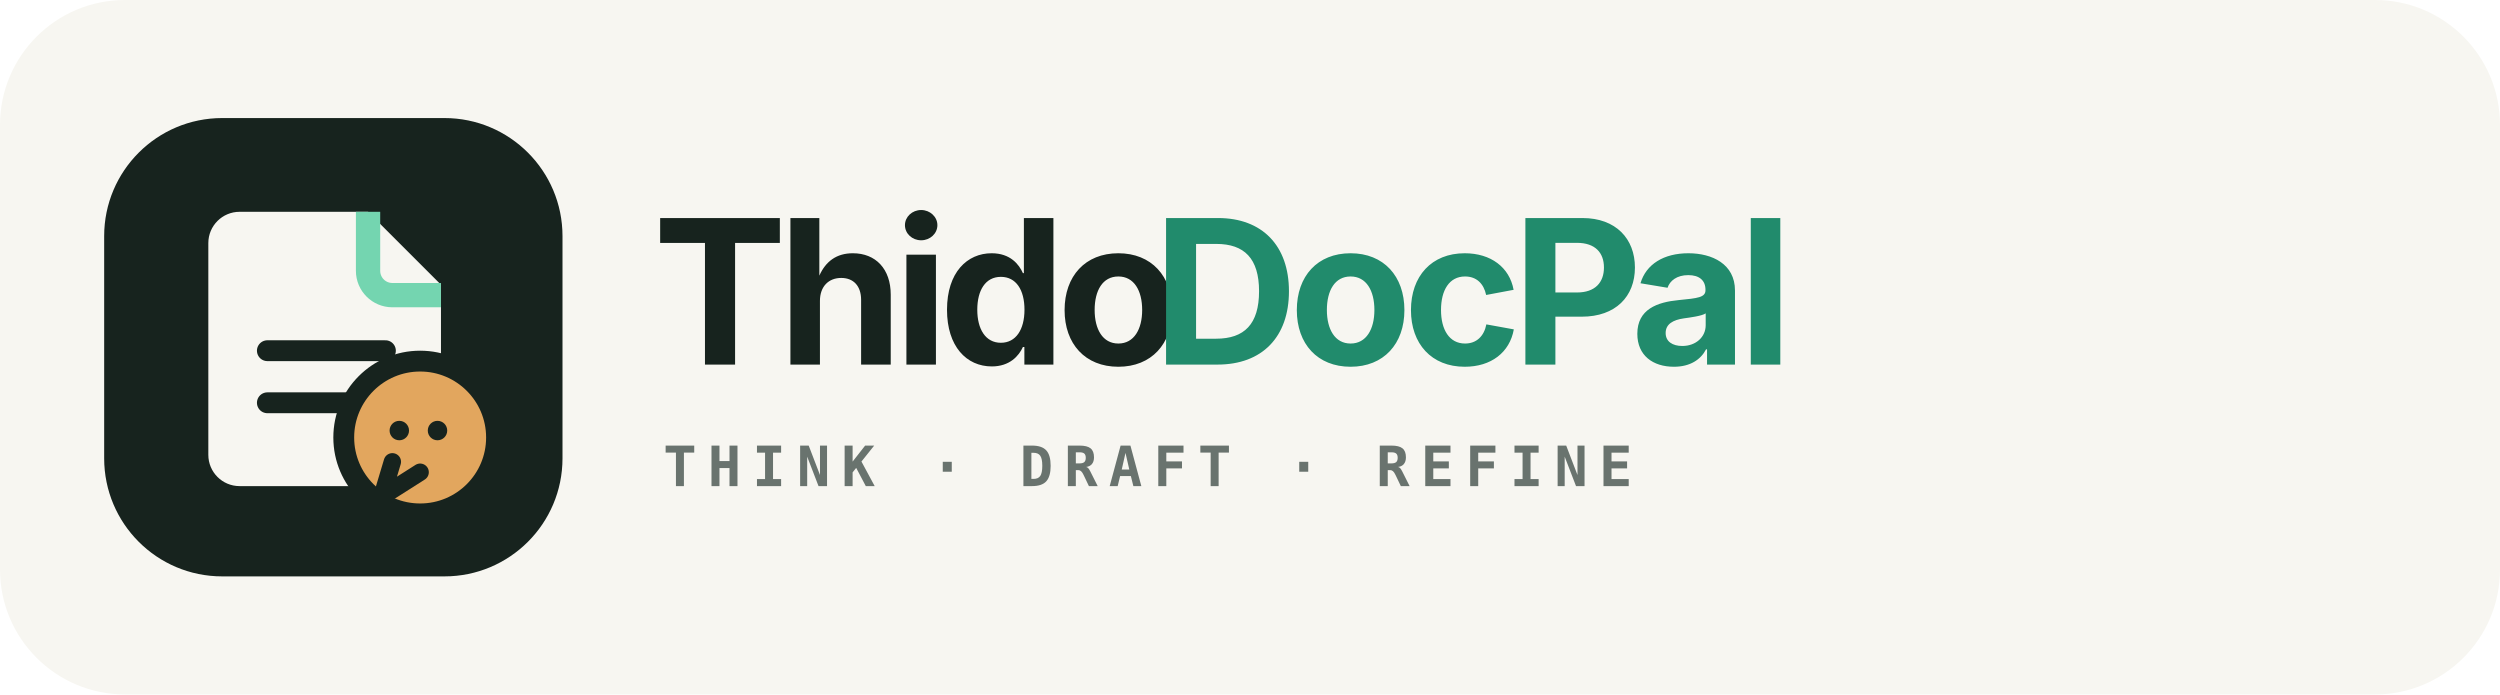
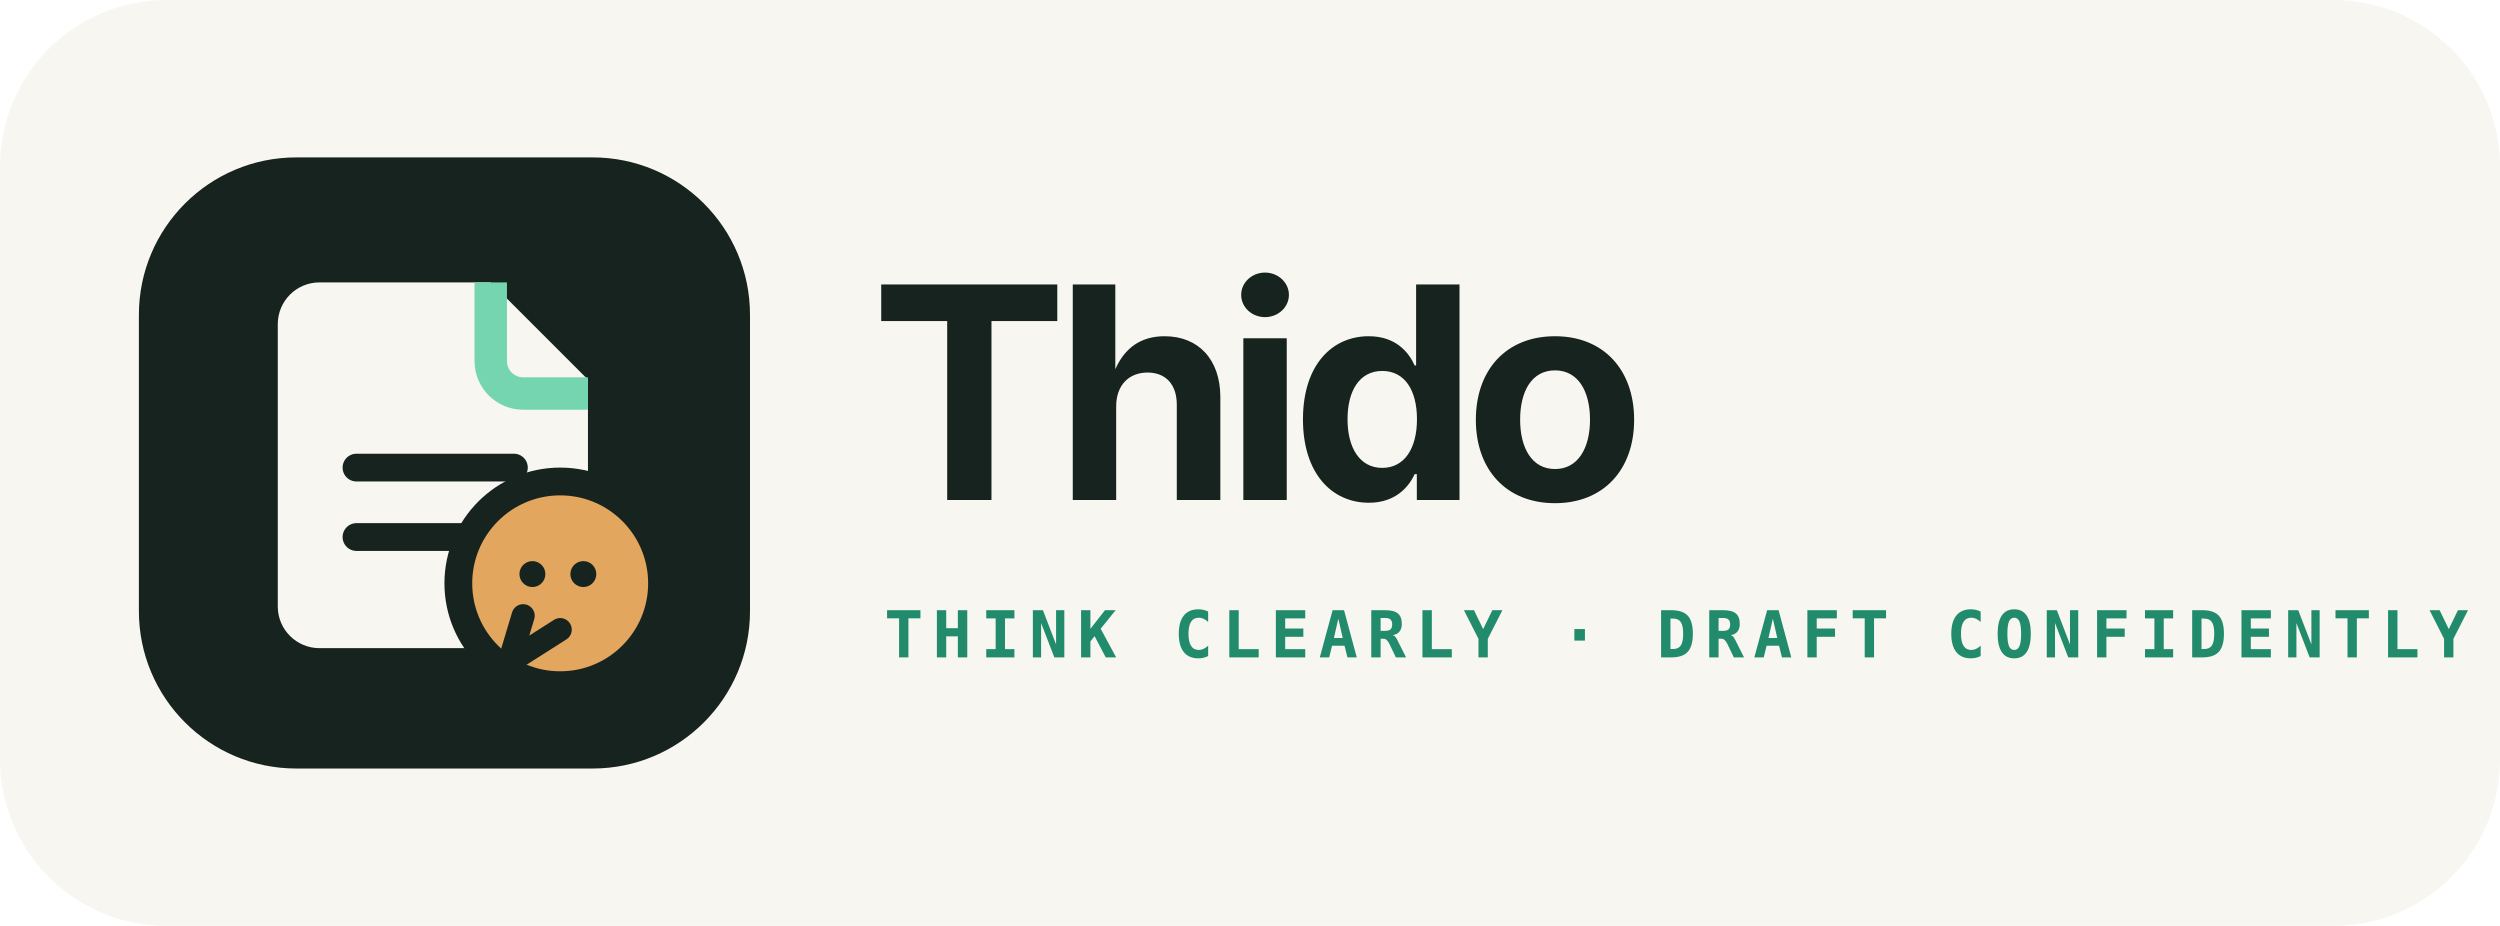
- <svg xmlns="http://www.w3.org/2000/svg" width="720" height="200" viewBox="0 0 720 200" role="img" aria-labelledby="title desc">
-   <rect width="720" height="200" rx="36" fill="#F7F6F1" />
+ <svg xmlns="http://www.w3.org/2000/svg" width="540" height="200" viewBox="0 0 540 200" role="img" aria-labelledby="title desc">
+   <rect width="540" height="200" rx="36" fill="#F7F6F1" />
  <g transform="translate(30 34)">
    <rect width="132" height="132" rx="34" fill="#17231E" />
    <path d="M39 27h37l21 21v49a9 9 0 0 1-9 9H39a9 9 0 0 1-9-9V36a9 9 0 0 1 9-9Z" fill="#F7F6F1" />
    <path d="M76 27v17a7 7 0 0 0 7 7h14" fill="none" stroke="#74D5B0" stroke-width="7" stroke-linejoin="round" />
    <path d="M47 67h34M47 82h24" fill="none" stroke="#17231E" stroke-width="6" stroke-linecap="round" />
    <circle cx="91" cy="92" r="22" fill="#E2A65E" stroke="#17231E" stroke-width="6" />
    <path d="m83 99-3 10 11-7" fill="#E2A65E" stroke="#17231E" stroke-width="5" stroke-linecap="round" stroke-linejoin="round" />
    <circle cx="85" cy="90" r="2.8" fill="#17231E" />
    <circle cx="96" cy="90" r="2.8" fill="#17231E" />
  </g>
-   <text x="188" y="105" fill="#17231E" font-family="Geist, Inter, Arial, sans-serif" font-size="58" font-weight="650" letter-spacing="-2.7">Thido</text>
-   <text x="332" y="105" fill="#218B6C" font-family="Geist, Inter, Arial, sans-serif" font-size="58" font-weight="650" letter-spacing="-2.7">DocPal</text>
-   <text x="191" y="140" fill="#69736E" font-family="Geist Mono, ui-monospace, monospace" font-size="16" font-weight="550" letter-spacing="3.2">THINK · DRAFT · REFINE</text>
+   <text x="188" y="108" fill="#17231E" font-family="Geist, Inter, Arial, sans-serif" font-size="64" font-weight="650" letter-spacing="-3">Thido</text>
+   <text x="191" y="142" fill="#218B6C" font-family="Geist Mono, ui-monospace, monospace" font-size="14" font-weight="600" letter-spacing="2">THINK CLEARLY · DRAFT CONFIDENTLY</text>
</svg>
